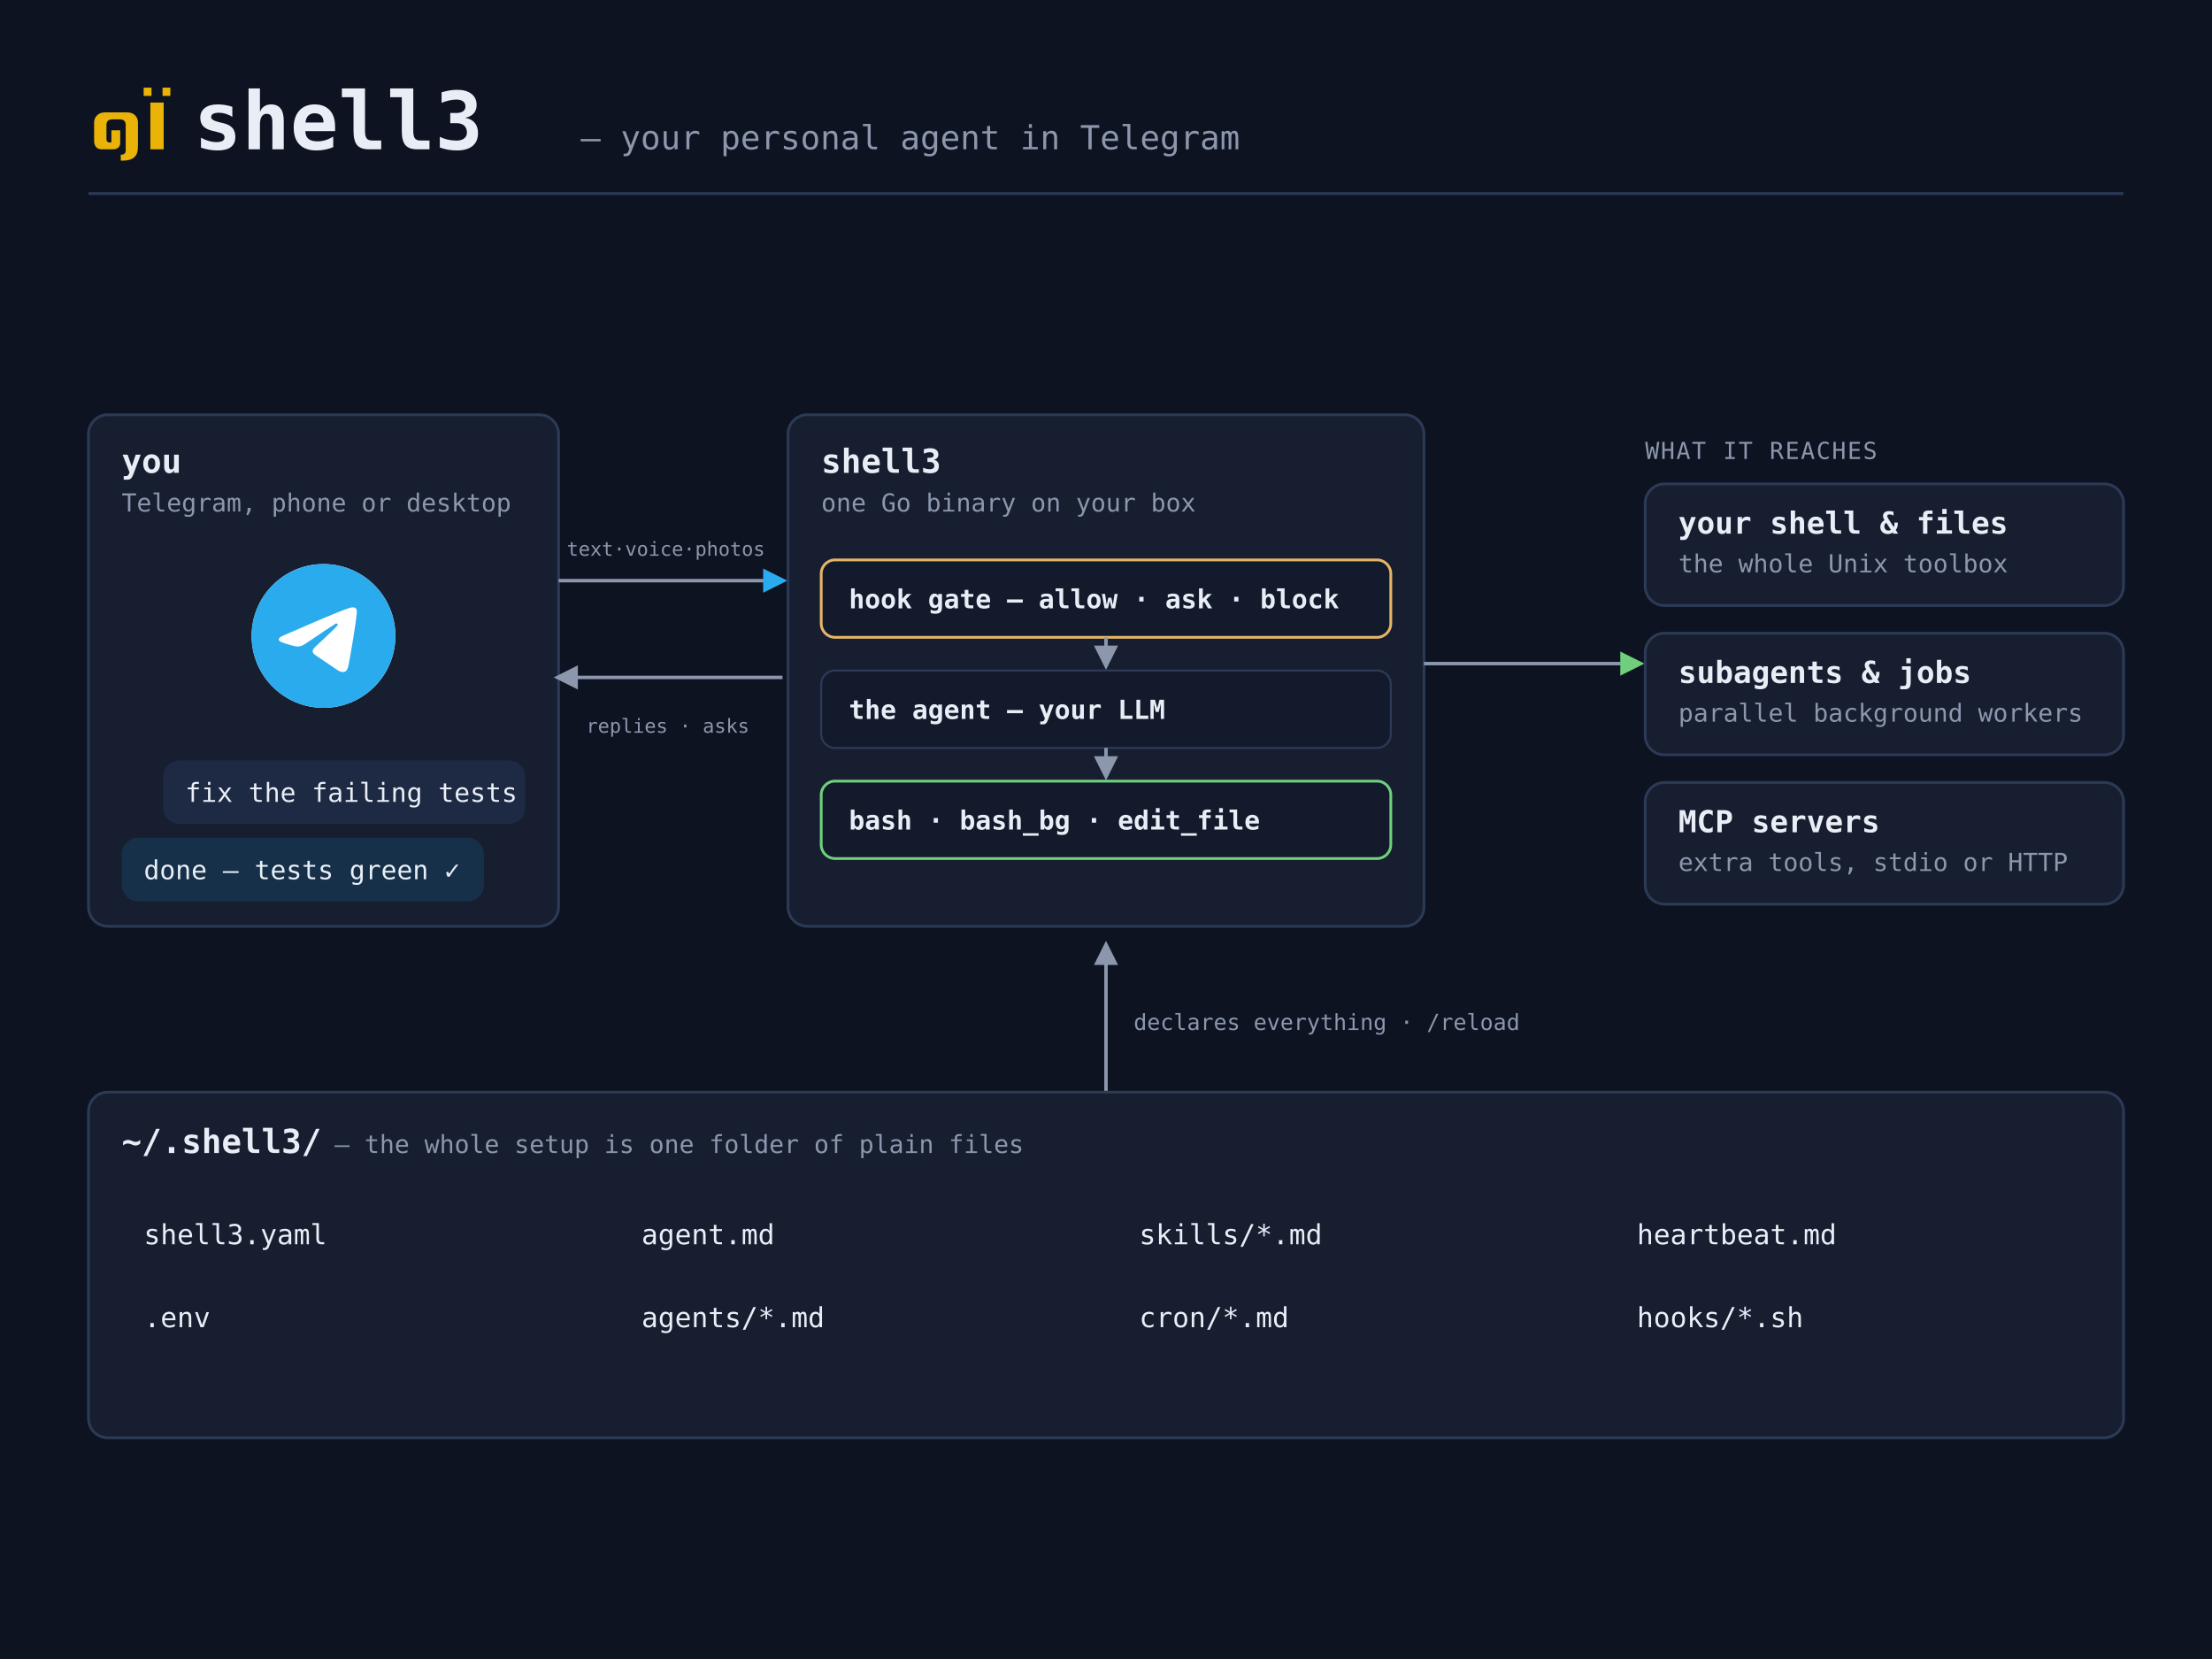
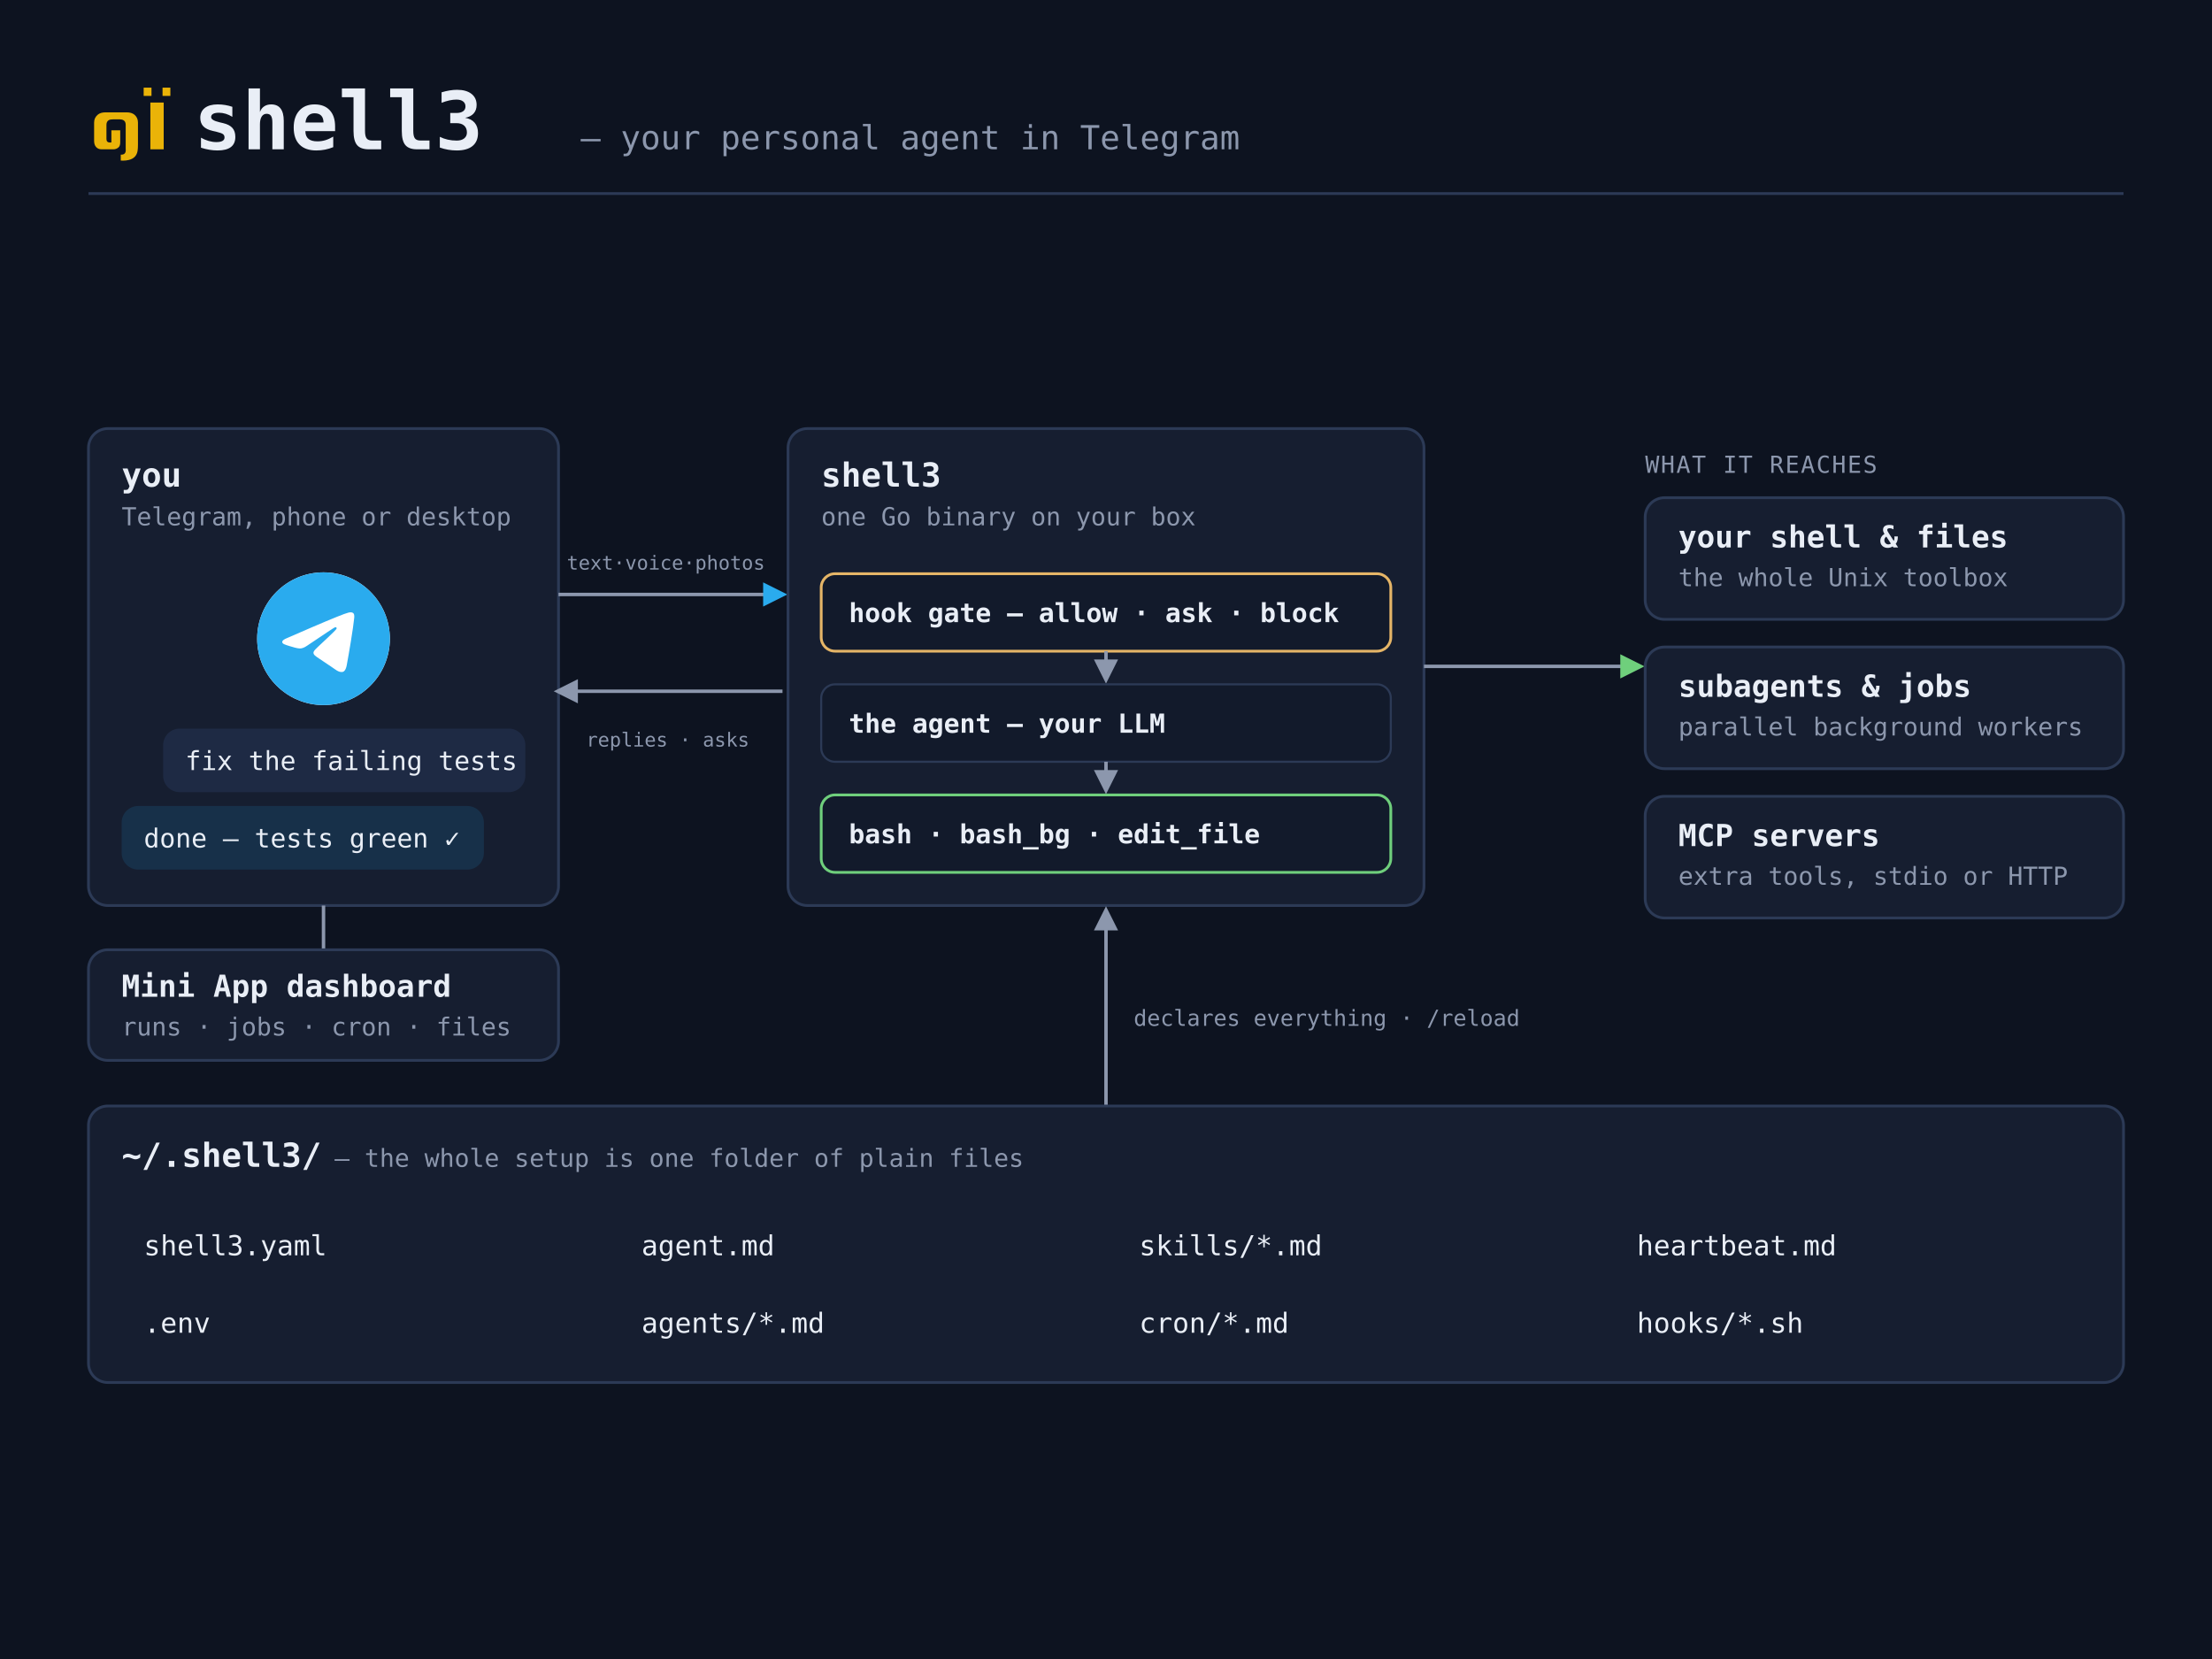
<svg xmlns="http://www.w3.org/2000/svg" viewBox="0 0 1600 1200" role="img" aria-label="Diagram: you chat with shell3 over Telegram; the shell3 binary gates every tool call through your hook script, runs an LLM agent with bash and edit tools; it reaches your shell, subagents and MCP servers; everything is declared by one folder of plain files under ~/.shell3/.">
  <defs>
    <marker id="arr" viewBox="0 0 10 10" refX="8" refY="5" markerWidth="7" markerHeight="7" orient="auto-start-reverse">
      <path d="M0,0 L10,5 L0,10 z" fill="#8C97AD" />
    </marker>
    <marker id="arrB" viewBox="0 0 10 10" refX="8" refY="5" markerWidth="7" markerHeight="7" orient="auto-start-reverse">
      <path d="M0,0 L10,5 L0,10 z" fill="#2AABEE" />
    </marker>
    <marker id="arrG" viewBox="0 0 10 10" refX="8" refY="5" markerWidth="7" markerHeight="7" orient="auto-start-reverse">
      <path d="M0,0 L10,5 L0,10 z" fill="#6FCF7C" />
    </marker>
  </defs>
  <style>
    text{font-family:ui-monospace,"SF Mono","JetBrains Mono","Cascadia Code",Menlo,Consolas,monospace;fill:#E9EEF6;}
    .h1{font-size:58px;font-weight:700;}
    .tag{font-size:24px;fill:#8C97AD;}
    .ct{font-size:24px;font-weight:700;}
    .b{font-size:20px;}
    .bb{font-size:19px;}
    .m{font-size:18px;fill:#8C97AD;}
    .s{font-size:16px;fill:#8C97AD;}
    .xs{font-size:14px;fill:#8C97AD;}
    .chip{font-size:19px;font-weight:600;}
    .lbl{font-size:17px;fill:#8C97AD;letter-spacing:.06em;}
    .card{fill:#161E30;stroke:#2C3A56;stroke-width:2;}
    .wire{stroke:#8C97AD;stroke-width:2.5;fill:none;}
  </style>
  <rect width="1600" height="1200" fill="#0D1320" />
  <g transform="translate(64,108) scale(0.252)">
    <g fill="#EAB308">
      <path d="M37.645 0.0Q27.312 0.0 21.562 -6.918Q16.172 -13.297 16.172 -23.898V-76.906Q16.172 -90.473 26.504 -99.277Q34.5 -106.105 48.965 -106.105H49.953Q50.312 -106.105 50.492 -106.016H107.902Q108.891 -106.105 109.609 -106.105Q123.805 -106.105 131.891 -99.367Q142.043 -90.832 142.043 -76.906V-13.836Q142.043 -2.426 140.965 4.223Q137.551 25.426 115.449 30.637Q107.363 32.523 99.188 32.523Q94.246 32.523 92.629 32.254V15.273Q93.527 15.363 94.066 15.363Q107.004 15.363 107.004 2.426Q107.004 1.707 106.914 0.225Q106.824 -1.258 106.824 -1.977V-70.348Q106.824 -79.871 100.445 -83.465Q95.863 -86.07 89.035 -86.07H71.516Q62.082 -86.07 58.039 -83.555Q51.57 -79.512 51.57 -70.348V-29.648Q51.57 -19.496 61.633 -19.496Q64.867 -19.496 65.766 -20.035V-54.625H91.102V-19.945Q91.102 -9.883 86.34 -5.66Q80.051 0.0 71.516 0.0Z" />
      <g transform="translate(158.4,0)">
        <path d="M19.227 0.0V-134.227H57.5V0.0ZM0.0 -153.273V-176.992H22.461V-153.273ZM54.176 -153.273V-176.992H76.637V-153.273Z" />
      </g>
    </g>
  </g>
  <text x="140" y="108" class="h1" fill="#EAB308">shell3</text>
  <text x="420" y="108" class="tag">— your personal agent in Telegram</text>
  <line x1="64" y1="140" x2="1536" y2="140" stroke="#2C3A56" stroke-width="2" />
-   <rect x="64" y="300" width="340" height="370" rx="14" class="card" />
-   <text x="88" y="342" class="ct">you</text>
-   <text x="88" y="370" class="m">Telegram, phone or desktop</text>
-   <g transform="translate(234,460)">
-     <circle r="52" fill="#fff" />
-     <g transform="translate(-52,-52) scale(4.333)">
+   <rect x="64" y="310" width="340" height="345" rx="14" class="card" />
+   <text x="88" y="352" class="ct">you</text>
+   <text x="88" y="380" class="m">Telegram, phone or desktop</text>
+   <g transform="translate(234,462)">
+     <circle r="48" fill="#fff" />
+     <g transform="translate(-48,-48) scale(4)">
      <path fill="#2AABEE" fill-rule="evenodd" d="M11.944 0A12 12 0 0 0 0 12a12 12 0 0 0 12 12 12 12 0 0 0 12-12A12 12 0 0 0 12 0a12 12 0 0 0-.056 0zm4.962 7.224c.1-.002.321.023.465.14a.506.506 0 0 1 .171.325c.016.093.036.306.02.472-.18 1.898-.962 6.502-1.36 8.627-.168.9-.499 1.201-.82 1.23-.696.065-1.225-.46-1.9-.902-1.056-.693-1.653-1.124-2.678-1.8-1.185-.78-.417-1.21.258-1.91.177-.184 3.247-2.977 3.307-3.23.007-.032.014-.15-.056-.212s-.174-.041-.249-.024c-.106.024-1.793 1.14-5.061 3.345-.48.33-.913.49-1.302.48-.428-.008-1.252-.241-1.865-.44-.752-.245-1.349-.374-1.297-.789.027-.216.325-.437.893-.663 3.498-1.524 5.83-2.529 6.998-3.014 3.332-1.386 4.025-1.627 4.476-1.635z" />
    </g>
  </g>
-   <rect x="118" y="550" width="262" height="46" rx="12" fill="#1E2A44" />
-   <text x="134" y="580" class="bb">fix the failing tests</text>
-   <rect x="88" y="606" width="262" height="46" rx="12" fill="#173049" />
-   <text x="104" y="636" class="bb" fill="#BEE3F8">done — tests green ✓</text>
-   <line x1="404" y1="420" x2="566" y2="420" class="wire" stroke="#2AABEE" marker-end="url(#arrB)" />
-   <text x="410" y="402" class="xs" fill="#2AABEE">text·voice·photos</text>
-   <line x1="566" y1="490" x2="404" y2="490" class="wire" marker-end="url(#arr)" />
-   <text x="424" y="530" class="xs">replies · asks</text>
-   <rect x="570" y="300" width="460" height="370" rx="14" class="card" />
-   <text x="594" y="342" class="ct">shell3</text>
-   <text x="594" y="370" class="m">one Go binary on your box</text>
-   <rect x="594" y="405" width="412" height="56" rx="10" fill="#121A2B" stroke="#E5B567" stroke-width="2" />
-   <text x="614" y="440" class="chip" fill="#E5B567">hook gate — allow · ask · block</text>
-   <line x1="800" y1="461" x2="800" y2="481" class="wire" marker-end="url(#arr)" />
-   <rect x="594" y="485" width="412" height="56" rx="10" fill="#121A2B" stroke="#2C3A56" stroke-width="1.5" />
-   <text x="614" y="520" class="chip">the agent — your LLM</text>
-   <line x1="800" y1="541" x2="800" y2="561" class="wire" marker-end="url(#arr)" />
-   <rect x="594" y="565" width="412" height="56" rx="10" fill="#121A2B" stroke="#6FCF7C" stroke-width="2" />
-   <text x="614" y="600" class="chip" fill="#6FCF7C">bash · bash_bg · edit_file</text>
-   <line x1="1030" y1="480" x2="1186" y2="480" class="wire" stroke="#6FCF7C" marker-end="url(#arrG)" />
-   <text x="1190" y="332" class="lbl">WHAT IT REACHES</text>
-   <rect x="1190" y="350" width="346" height="88" rx="14" class="card" />
-   <text x="1214" y="386" class="ct" style="font-size:22px">your shell &amp; files</text>
-   <text x="1214" y="414" class="m">the whole Unix toolbox</text>
-   <rect x="1190" y="458" width="346" height="88" rx="14" class="card" />
-   <text x="1214" y="494" class="ct" style="font-size:22px">subagents &amp; jobs</text>
-   <text x="1214" y="522" class="m">parallel background workers</text>
-   <rect x="1190" y="566" width="346" height="88" rx="14" class="card" />
-   <text x="1214" y="602" class="ct" style="font-size:22px">MCP servers</text>
-   <text x="1214" y="630" class="m">extra tools, stdio or HTTP</text>
-   <line x1="800" y1="790" x2="800" y2="684" class="wire" marker-end="url(#arr)" />
-   <text x="820" y="745" class="s">declares everything · /reload</text>
-   <rect x="64" y="790" width="1472" height="250" rx="14" class="card" />
-   <text x="88" y="834" class="ct">~/.shell3/</text>
-   <text x="242" y="834" class="m">— the whole setup is one folder of plain files</text>
+   <rect x="118" y="527" width="262" height="46" rx="12" fill="#1E2A44" />
+   <text x="134" y="557" class="bb">fix the failing tests</text>
+   <rect x="88" y="583" width="262" height="46" rx="12" fill="#173049" />
+   <text x="104" y="613" class="bb" fill="#BEE3F8">done — tests green ✓</text>
+   <line x1="234" y1="655" x2="234" y2="687" class="wire" />
+   <rect x="64" y="687" width="340" height="80" rx="14" class="card" />
+   <text x="88" y="721" class="ct" style="font-size:22px">Mini App dashboard</text>
+   <text x="88" y="749" class="m">runs · jobs · cron · files</text>
+   <line x1="404" y1="430" x2="566" y2="430" class="wire" stroke="#2AABEE" marker-end="url(#arrB)" />
+   <text x="410" y="412" class="xs" fill="#2AABEE">text·voice·photos</text>
+   <line x1="566" y1="500" x2="404" y2="500" class="wire" marker-end="url(#arr)" />
+   <text x="424" y="540" class="xs">replies · asks</text>
+   <rect x="570" y="310" width="460" height="345" rx="14" class="card" />
+   <text x="594" y="352" class="ct">shell3</text>
+   <text x="594" y="380" class="m">one Go binary on your box</text>
+   <rect x="594" y="415" width="412" height="56" rx="10" fill="#121A2B" stroke="#E5B567" stroke-width="2" />
+   <text x="614" y="450" class="chip" fill="#E5B567">hook gate — allow · ask · block</text>
+   <line x1="800" y1="471" x2="800" y2="491" class="wire" marker-end="url(#arr)" />
+   <rect x="594" y="495" width="412" height="56" rx="10" fill="#121A2B" stroke="#2C3A56" stroke-width="1.5" />
+   <text x="614" y="530" class="chip">the agent — your LLM</text>
+   <line x1="800" y1="551" x2="800" y2="571" class="wire" marker-end="url(#arr)" />
+   <rect x="594" y="575" width="412" height="56" rx="10" fill="#121A2B" stroke="#6FCF7C" stroke-width="2" />
+   <text x="614" y="610" class="chip" fill="#6FCF7C">bash · bash_bg · edit_file</text>
+   <line x1="1030" y1="482" x2="1186" y2="482" class="wire" stroke="#6FCF7C" marker-end="url(#arrG)" />
+   <text x="1190" y="342" class="lbl">WHAT IT REACHES</text>
+   <rect x="1190" y="360" width="346" height="88" rx="14" class="card" />
+   <text x="1214" y="396" class="ct" style="font-size:22px">your shell &amp; files</text>
+   <text x="1214" y="424" class="m">the whole Unix toolbox</text>
+   <rect x="1190" y="468" width="346" height="88" rx="14" class="card" />
+   <text x="1214" y="504" class="ct" style="font-size:22px">subagents &amp; jobs</text>
+   <text x="1214" y="532" class="m">parallel background workers</text>
+   <rect x="1190" y="576" width="346" height="88" rx="14" class="card" />
+   <text x="1214" y="612" class="ct" style="font-size:22px">MCP servers</text>
+   <text x="1214" y="640" class="m">extra tools, stdio or HTTP</text>
+   <line x1="800" y1="800" x2="800" y2="659" class="wire" marker-end="url(#arr)" />
+   <text x="820" y="742" class="s">declares everything · /reload</text>
+   <rect x="64" y="800" width="1472" height="200" rx="14" class="card" />
+   <text x="88" y="844" class="ct">~/.shell3/</text>
+   <text x="242" y="844" class="m">— the whole setup is one folder of plain files</text>
  <g class="b">
-     <text x="104" y="900" fill="#2AABEE">shell3.yaml</text>
-     <text x="464" y="900" fill="#6FCF7C">agent.md</text>
-     <text x="824" y="900" fill="#6FCF7C">skills/*.md</text>
-     <text x="1184" y="900" fill="#6FCF7C">heartbeat.md</text>
-     <text x="104" y="960" fill="#2AABEE">.env</text>
-     <text x="464" y="960" fill="#6FCF7C">agents/*.md</text>
-     <text x="824" y="960" fill="#6FCF7C">cron/*.md</text>
-     <text x="1184" y="960" fill="#E5B567">hooks/*.sh</text>
+     <text x="104" y="908" fill="#2AABEE">shell3.yaml</text>
+     <text x="464" y="908" fill="#6FCF7C">agent.md</text>
+     <text x="824" y="908" fill="#6FCF7C">skills/*.md</text>
+     <text x="1184" y="908" fill="#6FCF7C">heartbeat.md</text>
+     <text x="104" y="964" fill="#2AABEE">.env</text>
+     <text x="464" y="964" fill="#6FCF7C">agents/*.md</text>
+     <text x="824" y="964" fill="#6FCF7C">cron/*.md</text>
+     <text x="1184" y="964" fill="#E5B567">hooks/*.sh</text>
  </g>
</svg>
